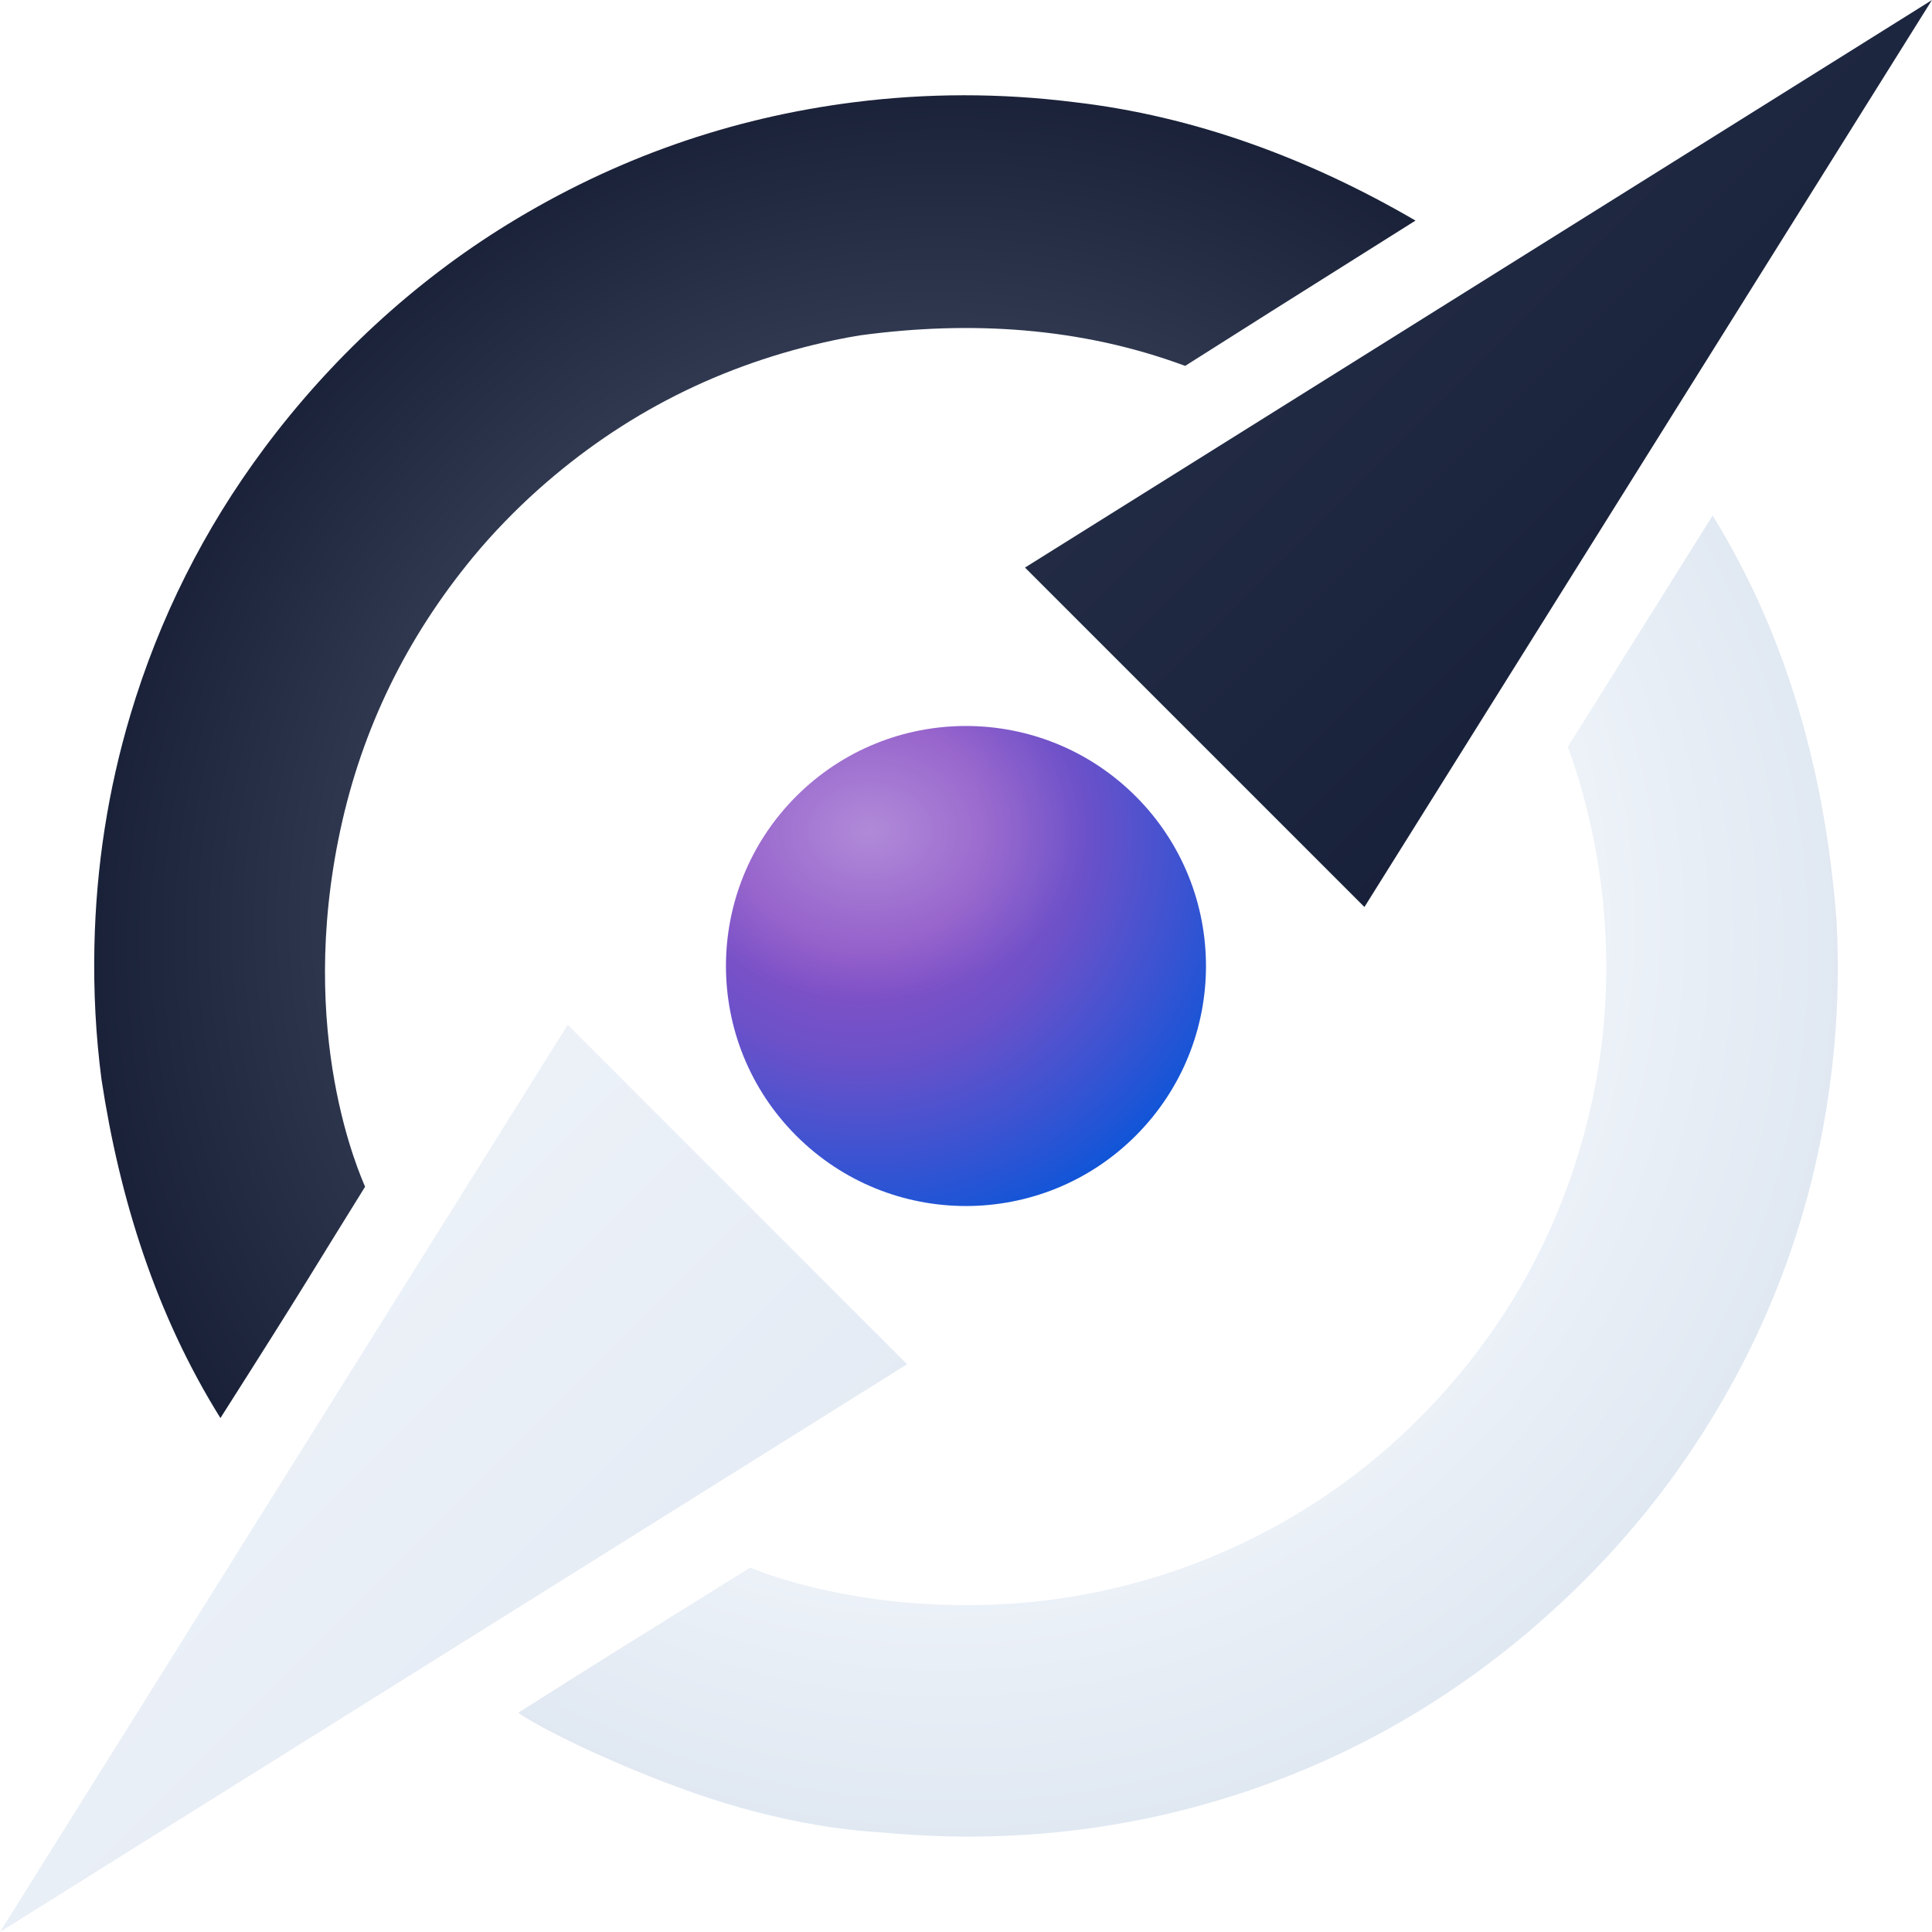
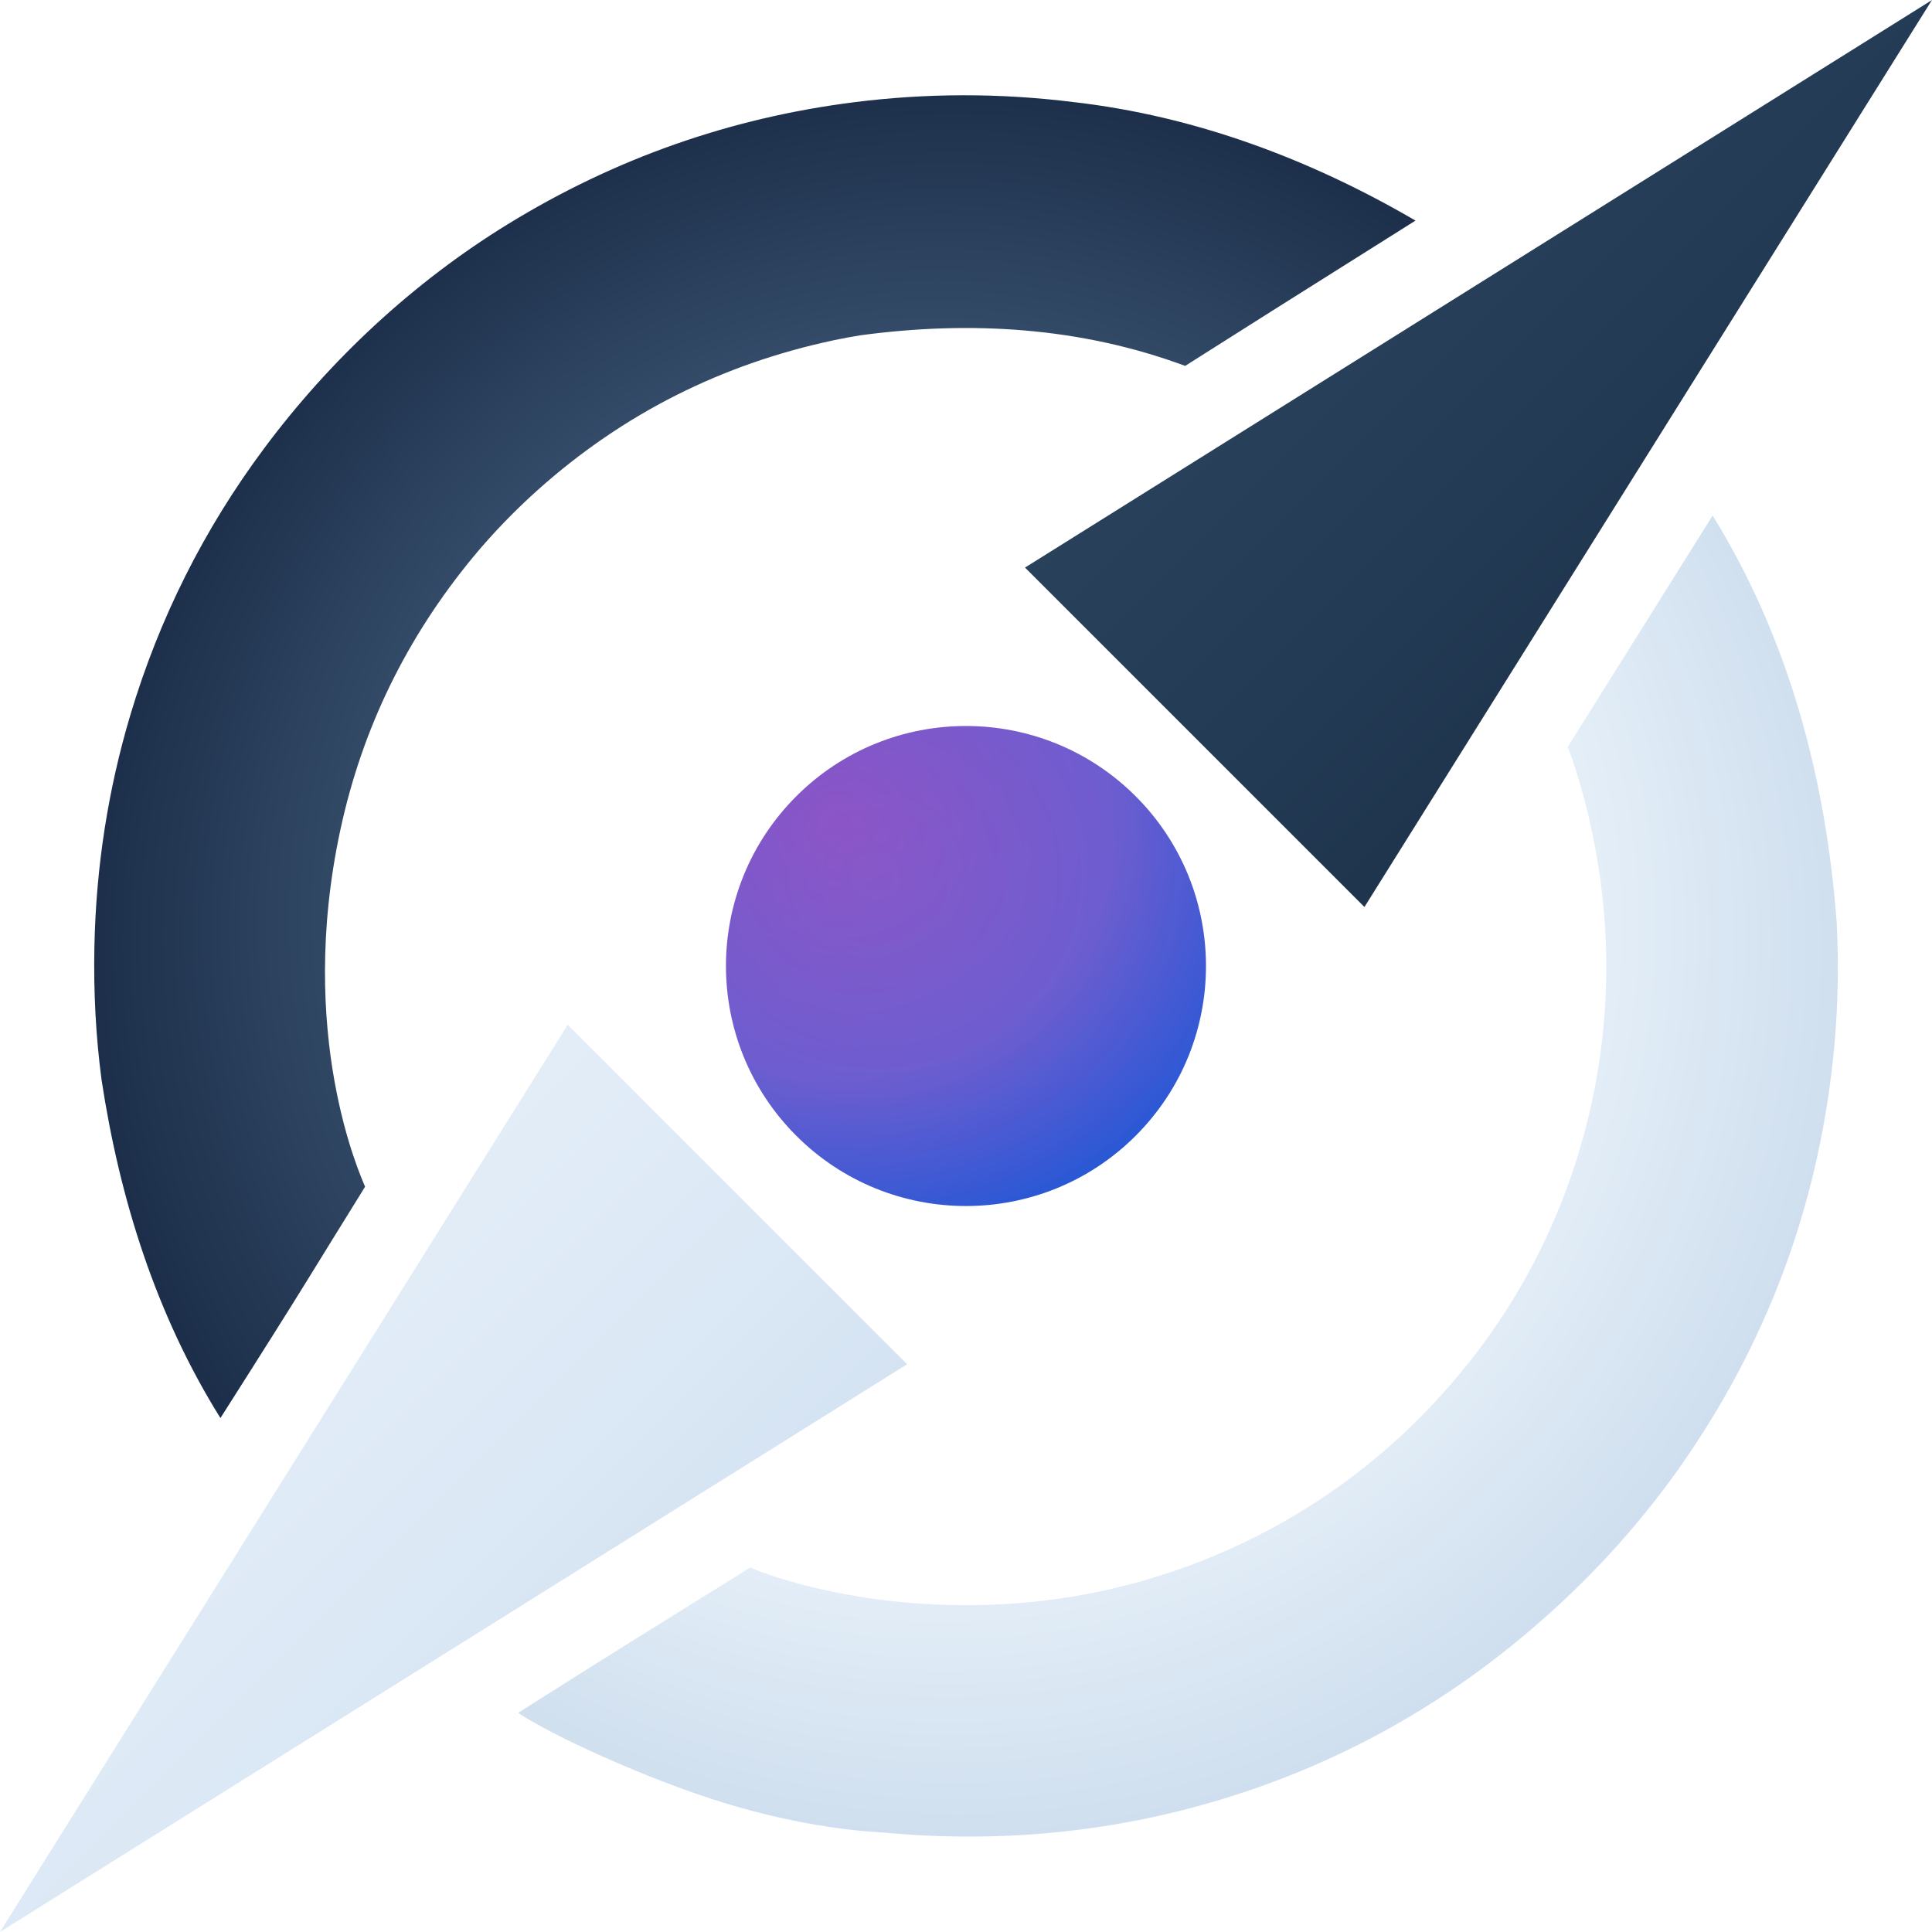
<svg xmlns="http://www.w3.org/2000/svg" width="500" zoomAndPan="magnify" viewBox="0 0 375 375" height="500" preserveAspectRatio="xMidYMid meet" version="1.0">
  <defs>
    <clipPath id="a3957e5701">
      <path d="M 198 0 L 375 0 L 375 177 L 198 177 Z M 198 0 " clip-rule="nonzero" />
    </clipPath>
    <clipPath id="6afbb346e6">
      <path d="M 342.047 -32.93 L 407.93 32.953 L 264.836 176.047 L 198.953 110.164 Z M 342.047 -32.93 " clip-rule="nonzero" />
    </clipPath>
    <clipPath id="dbfe783954">
      <path d="M 374.988 0.012 L 264.836 176.047 L 198.953 110.164 Z M 374.988 0.012 " clip-rule="nonzero" />
    </clipPath>
    <clipPath id="270e5b8c21">
      <path d="M 140 140 L 235 140 L 235 235 L 140 235 Z M 140 140 " clip-rule="nonzero" />
    </clipPath>
    <clipPath id="cd695f61e1">
      <path d="M 187.496 121.617 L 253.379 187.504 L 187.496 253.387 L 121.613 187.504 Z M 187.496 121.617 " clip-rule="nonzero" />
    </clipPath>
    <clipPath id="7e0fedd2f4">
      <path d="M 220.438 154.559 C 202.242 136.367 172.746 136.367 154.555 154.559 C 136.359 172.754 136.359 202.25 154.555 220.445 C 172.746 238.637 202.242 238.637 220.438 220.445 C 238.629 202.25 238.629 172.754 220.438 154.559 Z M 220.438 154.559 " clip-rule="nonzero" />
    </clipPath>
    <clipPath id="c3602e9733">
      <path d="M 0 198 L 177 198 L 177 375 L 0 375 Z M 0 198 " clip-rule="nonzero" />
    </clipPath>
    <clipPath id="f2a35fea8d">
      <path d="M 32.945 407.926 L -32.941 342.043 L 110.191 198.91 L 176.074 264.797 Z M 32.945 407.926 " clip-rule="nonzero" />
    </clipPath>
    <clipPath id="2d860f12f2">
      <path d="M 0.004 374.984 L 110.191 198.91 L 176.074 264.797 Z M 0.004 374.984 " clip-rule="nonzero" />
    </clipPath>
-     <radialGradient id="acecore-sphere" gradientUnits="userSpaceOnUse" cx="167.0" cy="161.4" r="83.85">
+     <radialGradient id="acecore-sphere" gradientUnits="userSpaceOnUse" cx="0" cy="0" r="1" gradientTransform="matrix(106 0 0 98 163 160)">
      <stop offset="0%" stop-color="#8950c5" />
-       <stop offset="28%" stop-color="#8950c5" />
-       <stop offset="52%" stop-color="#6c51c9" />
-       <stop offset="75%" stop-color="#3d53d1" />
+       <stop offset="50%" stop-color="#6b5bcf" />
      <stop offset="100%" stop-color="#0656d9" />
    </radialGradient>
-     <radialGradient id="acecore-light" gradientUnits="userSpaceOnUse" cx="0" cy="0" r="1" gradientTransform="matrix(41.925 0 0 32.608 168.86 161.4)">
-       <stop stop-color="#fff" stop-opacity="0.333" />
-       <stop offset="1" stop-color="#fff" stop-opacity="0" />
+     <radialGradient id="acecore-light" gradientUnits="userSpaceOnUse" cx="0" cy="0" r="1" gradientTransform="matrix(74.5 0 0 69.9 170 170)">
+       <stop stop-color="#b49add" stop-opacity="0.08" />
+       <stop offset="1" stop-color="#b49add" stop-opacity="0" />
    </radialGradient>
    <radialGradient id="outer-ink" gradientUnits="userSpaceOnUse" cx="187.5" cy="187.5" fx="171" fy="160" r="190">
-       <stop offset="0%" stop-color="#182039" />
-       <stop offset="58%" stop-color="#303950" />
-       <stop offset="100%" stop-color="#11182f" />
+       <stop offset="0%" stop-color="#15233f" />
+       <stop offset="58%" stop-color="#344c69" />
+       <stop offset="100%" stop-color="#13233e" />
    </radialGradient>
    <radialGradient id="outer-pale" gradientUnits="userSpaceOnUse" cx="187.5" cy="187.5" fx="171" fy="160" r="190">
-       <stop offset="0%" stop-color="#e5ebf4" />
-       <stop offset="58%" stop-color="#f2f6fb" />
-       <stop offset="100%" stop-color="#dbe4ef" />
+       <stop offset="0%" stop-color="#e3ecf5" />
+       <stop offset="58%" stop-color="#ecf4fb" />
+       <stop offset="100%" stop-color="#c7d9eb" />
    </radialGradient>
    <radialGradient id="outer-on-dark" gradientUnits="userSpaceOnUse" cx="187.5" cy="187.5" fx="171" fy="160" r="190">
-       <stop offset="0%" stop-color="#e3ebf4" />
-       <stop offset="58%" stop-color="#f0f5fa" />
-       <stop offset="100%" stop-color="#d5e0ed" />
+       <stop offset="0%" stop-color="#e0ebf7" />
+       <stop offset="58%" stop-color="#ebf4fc" />
+       <stop offset="100%" stop-color="#c3d7ed" />
    </radialGradient>
    <linearGradient id="outer-ink-arrow" gradientUnits="userSpaceOnUse" x1="195" y1="0" x2="375" y2="180">
-       <stop offset="0%" stop-color="#2a334b" />
-       <stop offset="55%" stop-color="#1c253e" />
-       <stop offset="100%" stop-color="#101831" />
+       <stop offset="0%" stop-color="#324a66" />
+       <stop offset="55%" stop-color="#233a54" />
+       <stop offset="100%" stop-color="#14273d" />
    </linearGradient>
    <linearGradient id="outer-pale-arrow" gradientUnits="userSpaceOnUse" x1="0" y1="195" x2="180" y2="375">
-       <stop offset="0%" stop-color="#f2f6fb" />
-       <stop offset="55%" stop-color="#e8eef6" />
-       <stop offset="100%" stop-color="#dce5f0" />
+       <stop offset="0%" stop-color="#edf4fb" />
+       <stop offset="55%" stop-color="#dbe8f5" />
+       <stop offset="100%" stop-color="#c4d7eb" />
    </linearGradient>
    <linearGradient id="outer-on-dark-arrow" gradientUnits="userSpaceOnUse" x1="195" y1="0" x2="375" y2="180">
-       <stop offset="0%" stop-color="#f0f5fa" />
-       <stop offset="55%" stop-color="#e6edf6" />
-       <stop offset="100%" stop-color="#d5e0ed" />
+       <stop offset="0%" stop-color="#ebf4fc" />
+       <stop offset="55%" stop-color="#d9e8f6" />
+       <stop offset="100%" stop-color="#bfd4ea" />
    </linearGradient>
    <linearGradient id="outer-on-dark-pale-arrow" gradientUnits="userSpaceOnUse" x1="0" y1="195" x2="180" y2="375">
-       <stop offset="0%" stop-color="#f0f5fa" />
-       <stop offset="55%" stop-color="#e6edf6" />
-       <stop offset="100%" stop-color="#d5e0ed" />
+       <stop offset="0%" stop-color="#ebf4fc" />
+       <stop offset="55%" stop-color="#d9e8f6" />
+       <stop offset="100%" stop-color="#bfd4ea" />
    </linearGradient>
  </defs>
  <path class="outer-ink" fill="url(#outer-ink)" d="M 230.043 71.02 C 209.73 63.477 188.301 62.211 167 65.082 C 165.305 65.352 163.605 65.668 161.906 66.027 C 140.082 70.652 120.922 80.328 104.426 95.062 C 100.137 98.895 95.711 103.418 91.84 108.109 C 78.883 123.805 70.297 141.441 66.078 161.012 C 57.496 200.844 69.965 228.148 70.863 230.344 C 60.105 247.633 60.207 247.863 42.785 275.242 C 30.289 255.219 23.223 232.727 19.703 209.527 C 18.598 201.109 18.137 192.488 18.324 183.66 C 18.645 168.238 20.973 153.273 25.305 138.766 C 30.922 119.973 39.578 102.723 51.281 87.008 C 64.082 69.824 80.188 54.812 98.535 43.535 C 119.289 30.777 141.719 22.879 165.832 19.836 C 179.965 18.055 194.129 18.043 208.328 19.809 C 231.965 22.504 254.328 30.91 274.746 42.816 C 244.926 61.586 244.898 61.594 230.043 71.02 Z M 230.043 71.02 " fill-opacity="1" fill-rule="nonzero" />
  <path class="outer-pale" fill="url(#outer-pale)" d="M 145.617 304.262 C 146.184 304.527 165.508 312.844 194.297 311.391 C 224.988 309.848 254.219 296.781 275.73 275.035 C 291.141 259.453 301.715 241.168 307.449 220.18 C 313.566 197.777 313.113 174.191 306.637 151.988 C 305.469 147.992 304.418 145.238 304.305 144.977 C 313.676 130.012 313.672 130.012 332.418 100.066 C 347.242 124.035 354.406 151.129 356.496 179.016 C 356.906 187.043 356.758 194.957 356.059 202.754 C 353.41 232.145 343.805 258.914 327.238 283.07 C 319.359 294.562 309.965 305.094 299.066 314.664 C 280.883 330.625 260.398 342.098 237.613 349.09 C 216.266 355.641 194.117 357.836 171.168 355.672 C 167.766 355.48 156.367 354.75 140.746 349.996 C 125.5 345.359 106.641 336.617 100.574 332.457 C 118.953 320.832 118.988 320.824 145.617 304.262 Z M 145.617 304.262 " fill-opacity="1" fill-rule="nonzero" />
  <g clip-path="url(#a3957e5701)">
    <g clip-path="url(#6afbb346e6)">
      <g clip-path="url(#dbfe783954)">
        <path class="outer-ink outer-arrow" fill="url(#outer-ink-arrow)" d="M 342.047 -32.93 L 407.93 32.953 L 264.836 176.047 L 198.953 110.164 Z M 342.047 -32.93 " fill-opacity="1" fill-rule="nonzero" />
      </g>
    </g>
  </g>
  <g clip-path="url(#270e5b8c21)">
    <g clip-path="url(#cd695f61e1)">
      <g clip-path="url(#7e0fedd2f4)">
        <path fill="url(#acecore-sphere)" d="M 187.496 121.617 L 253.379 187.504 L 187.496 253.387 L 121.613 187.504 Z M 187.496 121.617 " fill-opacity="1" fill-rule="nonzero" />
        <path fill="url(#acecore-light)" d="M 187.496 121.617 L 253.379 187.504 L 187.496 253.387 L 121.613 187.504 Z M 187.496 121.617 " fill-opacity="1" fill-rule="nonzero" />
      </g>
    </g>
  </g>
  <g clip-path="url(#c3602e9733)">
    <g clip-path="url(#f2a35fea8d)">
      <g clip-path="url(#2d860f12f2)">
        <path class="outer-pale outer-arrow" fill="url(#outer-pale-arrow)" d="M 32.945 407.926 L -32.941 342.043 L 110.191 198.91 L 176.074 264.797 Z M 32.945 407.926 " fill-opacity="1" fill-rule="nonzero" />
      </g>
    </g>
  </g>
</svg>
